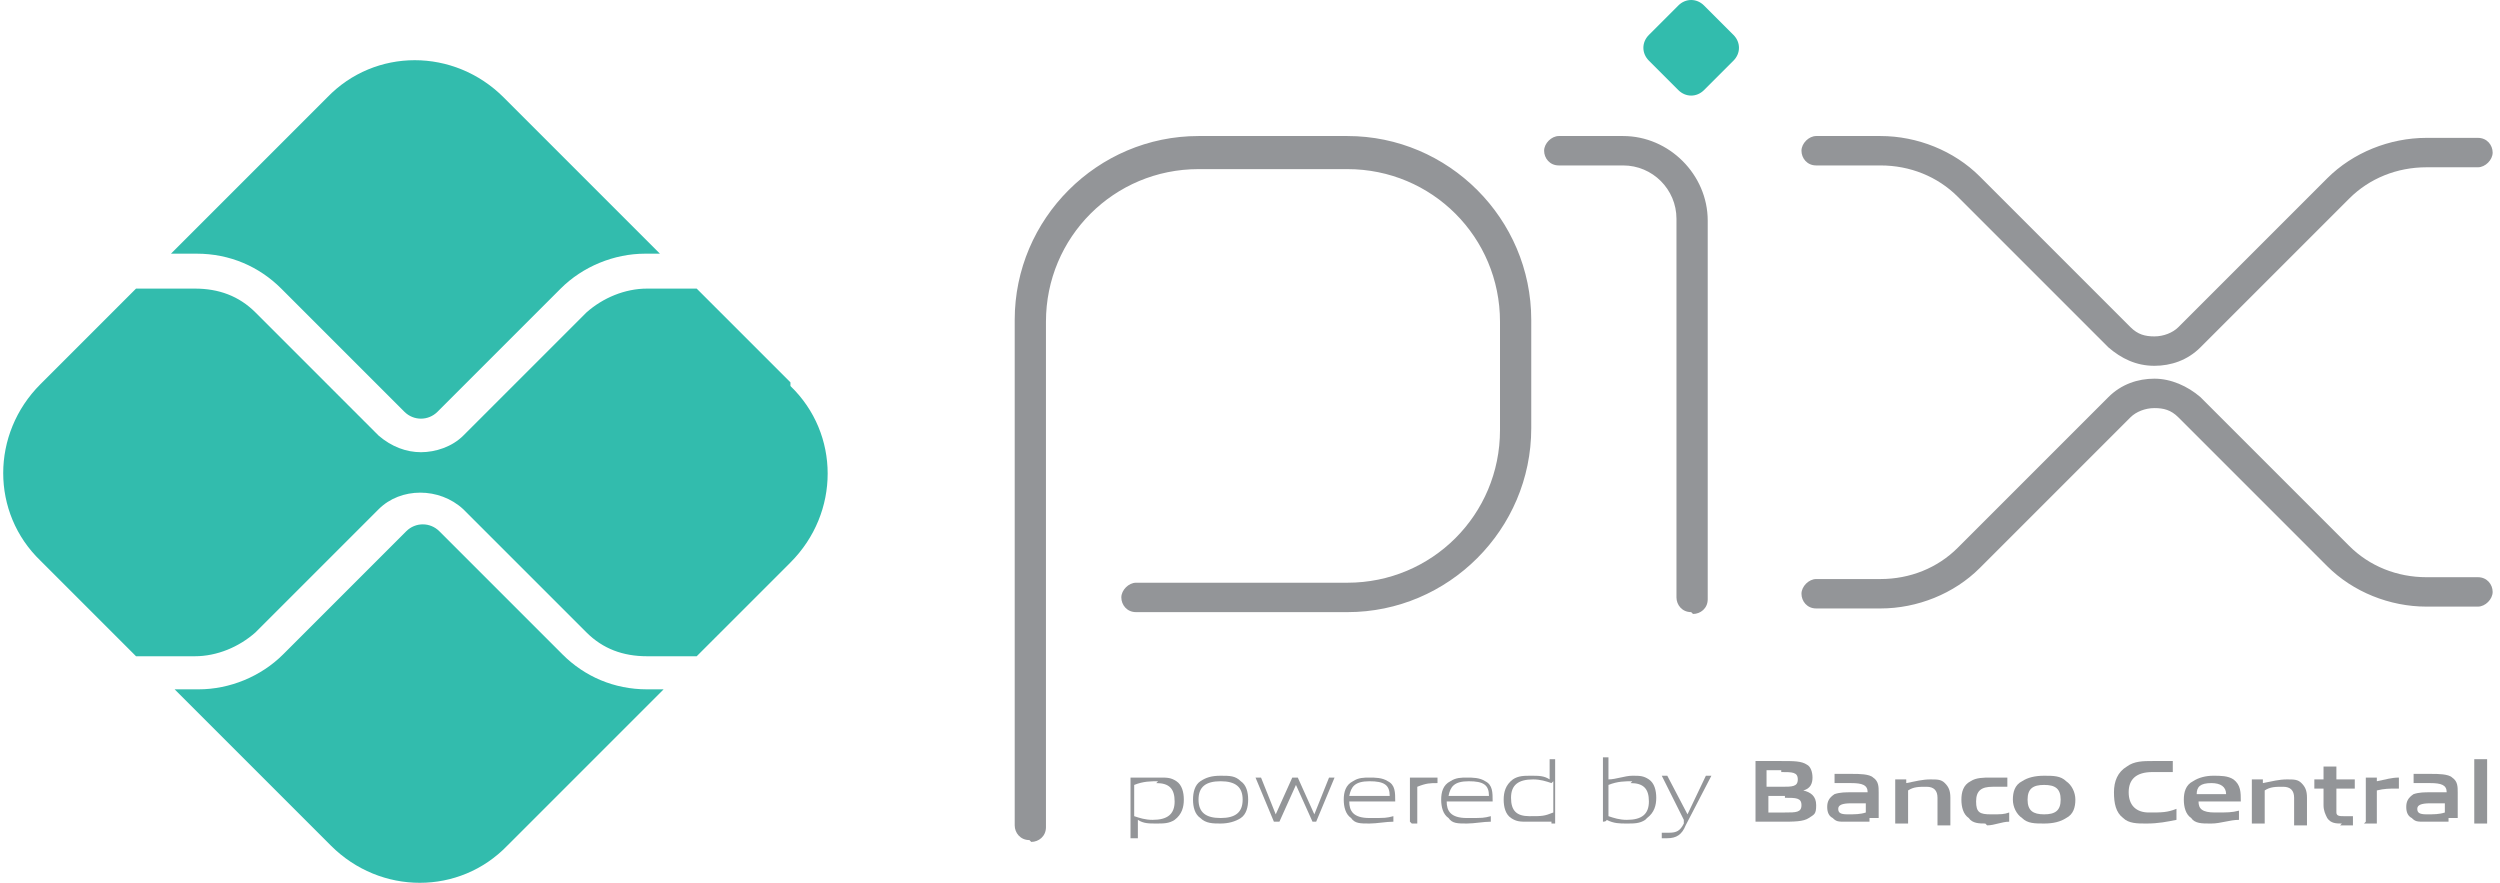
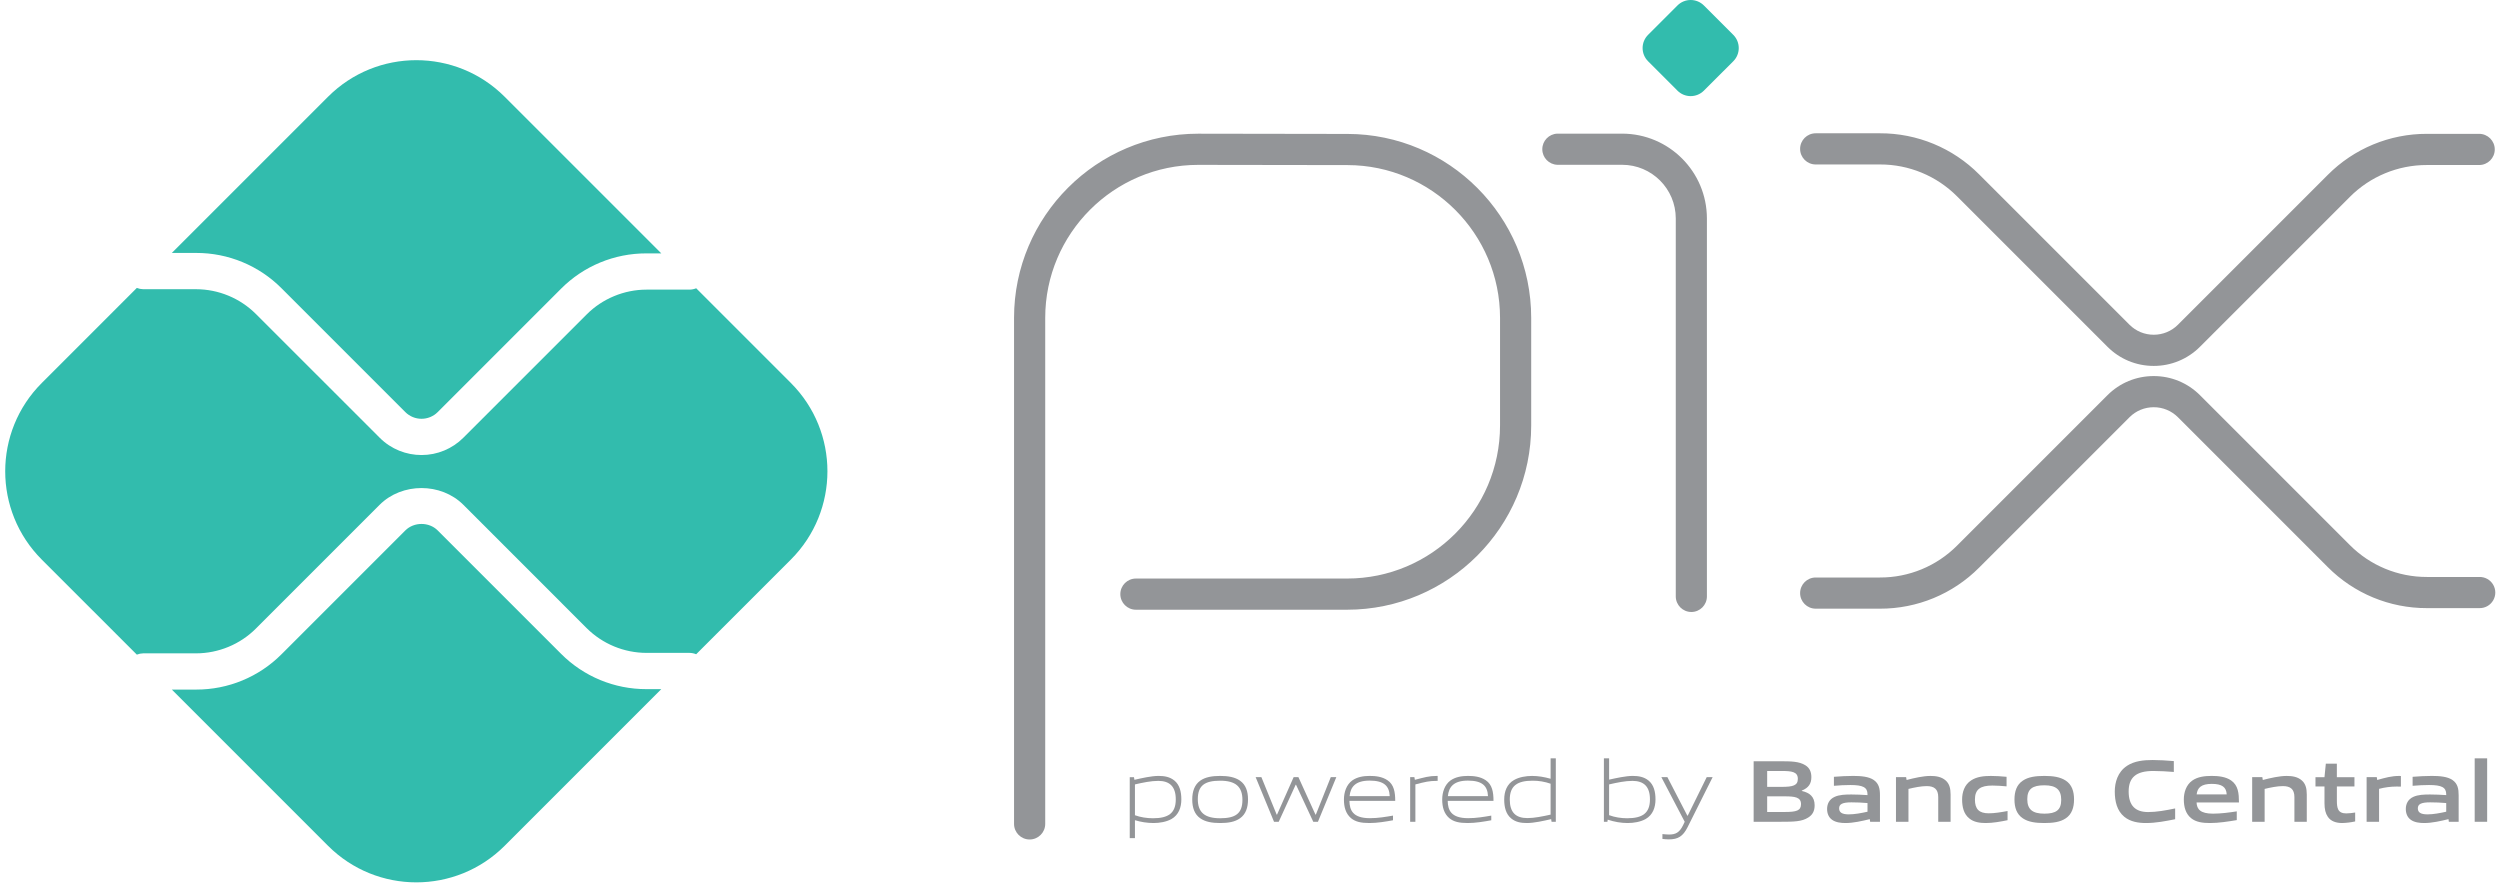
- <svg xmlns="http://www.w3.org/2000/svg" id="svg859" version="1.1" viewBox="0 0 136 48">
+ <svg xmlns="http://www.w3.org/2000/svg" id="Layer_2" version="1.1" viewBox="0 0 136 48">
  <defs>
    <style>.st0{fill:#32bcad}.st1{fill:#939598}</style>
  </defs>
  <g id="layer1">
-     <path d="M56 45.7c-.5 0-.8-.4-.8-.8V17.4c0-5.5 4.5-10 10-10h8.1c5.5 0 10 4.5 10 10v5.9c0 5.5-4.5 10-10 10H61.8c-.5 0-.8-.4-.8-.8s.4-.8.8-.8h11.5c4.6 0 8.3-3.7 8.3-8.3v-5.9c0-4.6-3.7-8.3-8.3-8.3h-8.1c-4.6 0-8.3 3.7-8.3 8.3V45c0 .5-.4.8-.8.8ZM92 33.3c-.5 0-.8-.4-.8-.8V11.9c0-1.6-1.3-2.9-2.9-2.9h-3.5c-.5 0-.8-.4-.8-.8s.4-.8.8-.8h3.5c2.5 0 4.6 2.1 4.6 4.6v20.6c0 .5-.4.8-.8.8Z" class="st1" />
-     <path id="path2364" d="m91.3 4.9-1.6-1.6c-.4-.4-.4-1 0-1.4L91.3.3c.4-.4 1-.4 1.4 0l1.6 1.6c.4.4.4 1 0 1.4l-1.6 1.6c-.4.4-1 .4-1.4 0" class="st0" />
-     <path d="M117.2 19.9c-1 0-1.8-.4-2.5-1l-8.2-8.2c-1.1-1.1-2.6-1.7-4.2-1.7h-3.5c-.5 0-.8-.4-.8-.8s.4-.8.8-.8h3.5c2 0 4 .8 5.4 2.2l8.2 8.2c.4.4.8.5 1.3.5s1-.2 1.3-.5l8.1-8.1c1.4-1.4 3.4-2.2 5.4-2.2h2.8c.5 0 .8.4.8.8s-.4.8-.8.8H132c-1.6 0-3.1.6-4.2 1.7l-8.1 8.1c-.7.7-1.6 1-2.5 1ZM102.3 33.1h-3.5c-.5 0-.8-.4-.8-.8s.4-.8.8-.8h3.5c1.6 0 3.1-.6 4.2-1.7l8.2-8.2c.7-.7 1.6-1 2.5-1s1.8.4 2.5 1l8.1 8.1c1.1 1.1 2.6 1.7 4.2 1.7h2.8c.5 0 .8.4.8.8s-.4.8-.8.8H132c-2 0-4-.8-5.4-2.2l-8.1-8.1c-.4-.4-.8-.5-1.3-.5s-1 .2-1.3.5l-8.2 8.2c-1.4 1.4-3.4 2.2-5.4 2.2Z" class="st1" />
-     <path id="path2376" d="M35.2 37.5c-1.8 0-3.4-.7-4.6-1.9l-6.7-6.7c-.5-.5-1.3-.5-1.8 0l-6.7 6.7c-1.2 1.2-2.9 1.9-4.6 1.9H9.5L18 46c2.7 2.7 7 2.7 9.6 0l8.5-8.5h-.8Z" class="st0" />
-     <path id="path2380" d="M10.7 13.8c1.8 0 3.4.7 4.6 1.9l6.7 6.7c.5.5 1.3.5 1.8 0l6.7-6.7c1.2-1.2 2.9-1.9 4.6-1.9h.8l-8.5-8.5c-2.7-2.7-7-2.7-9.6 0l-8.5 8.5h1.3Z" class="st0" />
-     <path id="path2384" d="m43 20.8-5.1-5.1H35.2c-1.2 0-2.4.5-3.3 1.3l-6.7 6.7c-.6.6-1.5.9-2.3.9s-1.6-.3-2.3-.9L13.9 17c-.9-.9-2-1.3-3.3-1.3H7.4l-5.2 5.2c-2.7 2.7-2.7 7 0 9.6l5.2 5.2H10.6c1.2 0 2.4-.5 3.3-1.3l6.7-6.7c1.2-1.2 3.3-1.2 4.6 0l6.7 6.7c.9.9 2 1.3 3.3 1.3H37.9l5.1-5.1c2.7-2.7 2.7-7 0-9.6" class="st0" />
-     <path id="path2388" d="M63 42.5c-.4 0-.8 0-1.3.2v1.7c.3.1.6.2 1 .2.8 0 1.2-.3 1.2-1s-.3-1-1-1m-1.4 3v-3.3h1.6c.4 0 .6 0 .9.2.3.2.4.6.4 1s-.1.8-.5 1.1c-.3.2-.6.2-1 .2s-.7 0-1-.2v1h-.3Z" class="st1" />
-     <path id="path2392" d="M66.4 42.5c-.8 0-1.2.3-1.2 1s.4 1 1.2 1 1.2-.3 1.2-1-.4-1-1.2-1m1.1 2c-.3.2-.7.3-1.1.3s-.8 0-1.1-.3c-.3-.2-.4-.6-.4-1s.1-.8.4-1c.3-.2.6-.3 1.1-.3s.8 0 1.1.3c.3.2.4.6.4 1s-.1.8-.4 1" class="st1" />
-     <path id="path2396" d="m71.4 44.7-.9-2-.9 2h-.3l-1-2.4h.3l.8 2 .9-2h.3l.9 2 .8-2h.3l-1 2.4h-.3Z" class="st1" />
-     <path id="path2400" d="M74.5 42.5c-.8 0-1 .3-1.1.8h2.2c0-.6-.3-.8-1.1-.8m0 2.3c-.5 0-.8 0-1-.3-.3-.2-.4-.6-.4-1s.1-.8.5-1c.3-.2.6-.2.9-.2s.7 0 1 .2c.4.2.4.6.4 1.1h-2.5c0 .5.2.9 1.1.9s.9 0 1.3-.1v.3c-.4 0-.9.1-1.3.1" class="st1" />
-     <path id="path2404" d="M76.7 44.7v-2.4h1.5v.3c-.4 0-.6 0-1.1.2v2h-.3Z" class="st1" />
-     <path id="path2408" d="M79.9 42.5c-.8 0-1 .3-1.1.8H81c0-.6-.3-.8-1.1-.8m-.1 2.3c-.5 0-.8 0-1-.3-.3-.2-.4-.6-.4-1s.1-.8.5-1c.3-.2.6-.2.9-.2s.7 0 1 .2c.4.2.4.6.4 1.1h-2.5c0 .5.2.9 1.1.9s.9 0 1.3-.1v.3c-.4 0-.9.1-1.3.1" class="st1" />
-     <path id="path2412" d="M84.4 42.6c-.3-.1-.6-.2-1-.2-.8 0-1.2.3-1.2 1s.3 1 1 1 .8 0 1.3-.2v-1.7Zm0 2.1h-1.3c-.4 0-.6 0-.9-.2-.3-.2-.4-.6-.4-1s.1-.8.5-1.1c.3-.2.6-.2 1-.2s.7 0 1 .2v-1.1h.3v3.5h-.2Z" class="st1" />
-     <path id="path2416" d="M88.8 42.5c-.4 0-.8 0-1.3.2v1.7c.3.1.6.2 1 .2.8 0 1.2-.3 1.2-1s-.3-1-1-1m.8 2c-.3.2-.6.2-1 .2s-.7 0-1.1-.2c0 .1-.2.1-.2.1v-3.5h.3v1.2c.4 0 .9-.2 1.3-.2s.6 0 .9.2c.3.2.4.6.4 1s-.1.8-.5 1.1" class="st1" />
-     <path id="path2420" d="M90.4 45.6v-.3h.4c.4 0 .6-.1.8-.5v-.2l-1.2-2.4h.3l1.1 2.1 1-2.1h.3l-1.4 2.7c-.2.5-.5.7-1 .7h-.4" class="st1" />
-     <path id="path2424" d="M97.1 43.3h-.9v.9h.9c.6 0 .9 0 .9-.4s-.3-.4-.9-.4m-.2-1.5h-.8v.9h.8c.6 0 .9 0 .9-.4s-.3-.4-.9-.4m1.5 2.5c-.3.2-.8.2-1.5.2h-1.4v-3.3h1.4c.7 0 1.1 0 1.4.2.2.1.3.4.3.7s-.1.6-.5.7c.4.1.7.3.7.8s-.1.5-.4.7" class="st1" />
-     <path id="path2428" d="M101.6 43.7h-.9c-.5 0-.7.1-.7.3s.1.3.5.3.7 0 1-.1v-.5Zm.1 1h-1.3c-.4 0-.5 0-.7-.2-.2-.1-.3-.3-.3-.6s.1-.5.4-.7c.3-.1.6-.1.9-.1h.9c0-.4-.3-.5-.9-.5h-.9v-.5h1c.3 0 .9 0 1.1.2.3.2.3.5.3.8v1.4h-.5Z" class="st1" />
-     <path id="path2432" d="M105.4 44.7v-1.3c0-.4-.2-.6-.6-.6s-.7 0-1 .2v1.8h-.7v-2.4h.6v.2c.5-.1.9-.2 1.3-.2s.6 0 .8.2c.2.2.3.4.3.8v1.5h-.7Z" class="st1" />
-     <path id="path2436" d="M108 44.8c-.3 0-.7 0-.9-.3-.3-.2-.4-.6-.4-1s.1-.8.5-1c.3-.2.7-.2 1.1-.2h.9v.5h-.8c-.6 0-.9.2-.9.8s.2.7.8.7.7 0 1-.1v.5c-.4 0-.8.2-1.2.2" class="st1" />
-     <path id="path2440" d="M111.2 42.7c-.6 0-.9.2-.9.8s.3.8.9.8.9-.2.9-.8-.3-.8-.9-.8m1.2 1.8c-.3.2-.7.3-1.2.3s-.9 0-1.2-.3c-.3-.2-.5-.6-.5-1s.1-.8.5-1c.3-.2.7-.3 1.2-.3s.9 0 1.2.3c.3.2.5.6.5 1s-.1.8-.5 1" class="st1" />
-     <path id="path2444" d="M116.7 44.8c-.4 0-.9 0-1.2-.3-.4-.3-.5-.8-.5-1.4s.2-1.1.7-1.4c.4-.3.9-.3 1.4-.3h1.1v.6h-1.1c-.9 0-1.3.4-1.3 1.1s.4 1.1 1.1 1.1 1 0 1.5-.2v.6c-.5.1-1 .2-1.6.2" class="st1" />
-     <path id="path2448" d="M120.3 42.6c-.6 0-.8.2-.8.6h1.6c0-.4-.3-.6-.8-.6m-.1 2.2c-.4 0-.8 0-1-.3-.3-.2-.4-.6-.4-1s.1-.8.5-1c.3-.2.7-.3 1.1-.3s.8 0 1.1.2c.4.3.4.7.4 1.2h-2.3c0 .4.2.6.9.6s.9 0 1.3-.1v.5c-.5 0-1 .2-1.5.2" class="st1" />
-     <path id="path2452" d="M124.8 44.7v-1.3c0-.4-.2-.6-.6-.6s-.7 0-1 .2v1.8h-.7v-2.4h.6v.2c.5-.1.9-.2 1.3-.2s.6 0 .8.2c.2.2.3.4.3.8v1.5h-.7Z" class="st1" />
-     <path id="path2456" d="M127.4 44.8c-.3 0-.6 0-.8-.3-.1-.2-.2-.4-.2-.7v-.9h-.5v-.5h.5v-.7h.7v.7h1v.5h-1v1.3c0 .2.2.2.4.2h.5v.5h-.7" class="st1" />
-     <path id="path2460" d="M128.7 44.7v-2.4h.6v.2c.5-.1.8-.2 1.2-.2v.6h-.2c-.3 0-.6 0-1 .1v1.8h-.7Z" class="st1" />
-     <path id="path2464" d="M133.1 43.7h-.9c-.5 0-.7.1-.7.3s.1.3.5.3.7 0 1-.1v-.5Zm.1 1h-1.3c-.4 0-.5 0-.7-.2-.2-.1-.3-.3-.3-.6s.1-.5.4-.7c.3-.1.6-.1.9-.1h.9c0-.4-.3-.5-.9-.5h-.9v-.5h1c.3 0 .9 0 1.1.2.3.2.3.5.3.8v1.4h-.5Z" class="st1" />
-     <path id="path2466" d="M134.6 41.3h.7v3.5h-.7v-3.5Z" class="st1" />
+     <path d="M56.012 45.668a.848.848 0 0 1-.848-.848V17.292c0-5.524 4.495-10.019 10.019-10.019l8.129.013c5.506.01 9.985 4.499 9.985 10.005v5.859c0 5.524-4.494 10.019-10.018 10.019H61.794a.848.848 0 0 1 0-1.696h11.485c4.59 0 8.323-3.733 8.323-8.323v-5.86c0-4.572-3.72-8.3-8.293-8.309l-8.127-.012c-4.588 0-8.322 3.734-8.322 8.323V44.82c0 .468-.38.848-.848.848ZM92.01 33.292a.848.848 0 0 1-.848-.848V11.881a2.92 2.92 0 0 0-2.915-2.916H84.72a.848.848 0 0 1 0-1.695h3.526a4.617 4.617 0 0 1 4.61 4.611v20.563c0 .469-.379.848-.847.848Z" class="st1" />
+     <path id="path2364" d="m91.254 4.932-1.599-1.6a1.016 1.016 0 0 1 0-1.436L91.253.298a1.017 1.017 0 0 1 1.439 0l1.598 1.598c.397.397.397 1.04 0 1.437l-1.6 1.599a1.016 1.016 0 0 1-1.436 0" class="st0" />
+     <path d="M117.162 19.906c-.951 0-1.845-.37-2.517-1.043l-8.178-8.178a5.896 5.896 0 0 0-4.197-1.738h-3.496a.848.848 0 1 1 0-1.696h3.496a7.58 7.58 0 0 1 5.395 2.235l8.178 8.178c.353.352.821.546 1.32.546.497 0 .966-.194 1.318-.546l8.148-8.148a7.58 7.58 0 0 1 5.395-2.235h2.843a.848.848 0 0 1 0 1.696h-2.843a5.896 5.896 0 0 0-4.196 1.738l-8.148 8.148a3.537 3.537 0 0 1-2.518 1.043ZM102.27 33.112h-3.496a.848.848 0 1 1 0-1.696h3.496a5.895 5.895 0 0 0 4.197-1.738l8.178-8.178c.672-.672 1.566-1.042 2.517-1.042s1.845.37 2.518 1.042l8.148 8.148a5.895 5.895 0 0 0 4.196 1.739h2.843a.848.848 0 1 1 0 1.695h-2.843a7.58 7.58 0 0 1-5.395-2.234l-8.148-8.149a1.853 1.853 0 0 0-1.319-.546c-.498 0-.966.194-1.318.546l-8.179 8.179a7.58 7.58 0 0 1-5.395 2.234Z" class="st1" />
+     <path id="path2376" d="M35.167 37.489a6.53 6.53 0 0 1-4.647-1.924l-6.708-6.708c-.471-.473-1.292-.471-1.763 0l-6.733 6.733a6.53 6.53 0 0 1-4.646 1.923H9.348l8.496 8.497a6.795 6.795 0 0 0 9.61 0l8.52-8.521h-.807Z" class="st0" />
+     <path id="path2380" d="M10.67 13.76a6.53 6.53 0 0 1 4.646 1.923l6.733 6.734a1.247 1.247 0 0 0 1.763 0l6.708-6.71a6.53 6.53 0 0 1 4.647-1.923h.808l-8.521-8.52a6.795 6.795 0 0 0-9.61 0l-8.496 8.495h1.322Z" class="st0" />
+     <path id="path2384" d="m43.023 20.832-5.15-5.15a.981.981 0 0 1-.365.074h-2.341c-1.21 0-2.396.491-3.25 1.347l-6.71 6.709a3.21 3.21 0 0 1-2.276.942c-.825 0-1.65-.314-2.277-.942L13.92 17.08a4.626 4.626 0 0 0-3.25-1.347H7.79a.976.976 0 0 1-.346-.07l-5.17 5.17a6.795 6.795 0 0 0 0 9.61l5.17 5.169a.978.978 0 0 1 .346-.07h2.879c1.21 0 2.395-.49 3.25-1.347l6.733-6.733c1.217-1.216 3.339-1.216 4.555 0l6.708 6.709a4.627 4.627 0 0 0 3.25 1.346h2.342a.98.98 0 0 1 .365.074l5.15-5.149a6.795 6.795 0 0 0 0-9.61" class="st0" />
+     <path id="path2388" d="M63.001 42.48c-.38 0-.822.091-1.26.192v1.677c.304.111.65.164.981.164.842 0 1.24-.283 1.24-1.024 0-.697-.326-1.01-.96-1.01m-1.544 3.116v-3.317h.23l.025.144c.39-.091.927-.212 1.312-.212.313 0 .61.048.86.25.29.236.38.616.38 1.029 0 .433-.144.842-.538 1.067-.274.154-.644.217-.976.217a3.51 3.51 0 0 1-1.01-.154v.976h-.283Z" class="st1" />
+     <path id="path2392" d="M66.378 42.47c-.842 0-1.217.264-1.217 1.005 0 .716.37 1.038 1.217 1.038.836 0 1.21-.26 1.21-1 0-.716-.37-1.043-1.21-1.043m1.081 2.043c-.279.202-.654.26-1.081.26-.438 0-.813-.063-1.087-.26-.308-.216-.433-.572-.433-1.019 0-.443.125-.803.433-1.024.274-.197.65-.26 1.087-.26.432 0 .802.063 1.081.26.313.221.433.581.433 1.019 0 .447-.125.808-.433 1.024" class="st1" />
+     <path id="path2396" d="m71.442 44.705-.938-2.014h-.02l-.922 2.014h-.255l-1-2.428h.313l.831 2.039h.02l.903-2.039h.26l.928 2.039h.02l.812-2.039h.302l-1 2.428h-.254Z" class="st1" />
+     <path id="path2400" d="M74.51 42.465c-.78 0-1.044.346-1.092.846h2.183c-.024-.552-.308-.846-1.091-.846m-.01 2.308c-.466 0-.77-.068-1.01-.27-.283-.245-.38-.6-.38-1.009 0-.39.13-.803.453-1.038.269-.188.6-.246.947-.246.312 0 .673.034.97.236.352.235.42.65.42 1.12h-2.491c.01.5.173.943 1.115.943.447 0 .865-.073 1.255-.14v.254c-.404.073-.851.15-1.279.15" class="st1" />
+     <path id="path2404" d="M76.713 44.705v-2.428h.23l.025.145c.514-.13.755-.212 1.207-.212h.033v.27h-.067c-.38 0-.61.052-1.144.192v2.033h-.284Z" class="st1" />
+     <path id="path2408" d="M79.856 42.465c-.779 0-1.043.346-1.092.846h2.183c-.024-.552-.308-.846-1.091-.846m-.01 2.308c-.466 0-.769-.068-1.01-.27-.283-.245-.38-.6-.38-1.009 0-.39.13-.803.453-1.038.269-.188.6-.246.947-.246.312 0 .673.034.97.236.352.235.42.65.42 1.12h-2.491c.01.5.173.943 1.115.943.447 0 .865-.073 1.255-.14v.254c-.404.073-.851.15-1.279.15" class="st1" />
+     <path id="path2412" d="M84.353 42.634a2.912 2.912 0 0 0-.981-.164c-.841 0-1.24.284-1.24 1.024 0 .702.326 1.01.96 1.01.38 0 .823-.092 1.26-.188v-1.682Zm.053 2.071-.024-.144c-.39.091-.928.212-1.313.212-.312 0-.61-.043-.86-.25-.289-.236-.38-.616-.38-1.029 0-.433.144-.842.538-1.063.274-.158.644-.22.98-.22.337 0 .664.057 1.006.153v-1.11h.283v3.451h-.23Z" class="st1" />
+     <path id="path2416" d="M88.795 42.48c-.38 0-.822.091-1.26.192v1.673c.309.115.65.168.982.168.84 0 1.24-.283 1.24-1.024 0-.697-.327-1.01-.962-1.01m.726 2.077c-.274.154-.644.217-.976.217-.36 0-.72-.063-1.086-.183l-.015.116h-.192v-3.452h.284v1.158c.39-.086.913-.202 1.283-.202.313 0 .61.048.86.25.29.236.38.616.38 1.029 0 .433-.144.842-.538 1.067" class="st1" />
+     <path id="path2420" d="M90.436 45.638v-.264c.14.014.27.024.36.024.352 0 .563-.101.76-.5l.092-.193-1.27-2.428h.328l1.086 2.096h.02l1.033-2.096h.322l-1.365 2.727c-.25.495-.52.658-1.015.658-.11 0-.23-.01-.35-.024" class="st1" />
+     <path id="path2424" d="M97.076 43.32h-.942v.852h.947c.649 0 .894-.072.894-.428 0-.38-.336-.423-.899-.423m-.173-1.38h-.769v.865h.774c.64 0 .894-.076.894-.437 0-.384-.322-.428-.899-.428m1.462 2.534c-.347.221-.765.23-1.53.23h-1.437v-3.293h1.404c.659 0 1.063.01 1.4.212.24.144.336.365.336.654 0 .345-.144.577-.52.73v.02c.424.096.698.312.698.779 0 .317-.116.523-.351.668" class="st1" />
+     <path id="path2428" d="M101.592 43.686a10.177 10.177 0 0 0-.875-.038c-.495 0-.669.1-.669.326 0 .212.145.328.524.328.318 0 .697-.072 1.02-.145v-.47Zm.144 1.02-.02-.145c-.413.101-.894.212-1.317.212-.26 0-.538-.034-.735-.178-.183-.13-.27-.342-.27-.587 0-.274.12-.529.409-.658.255-.12.596-.13.909-.13.255 0 .596.014.88.034v-.044c0-.38-.25-.505-.933-.505a9.95 9.95 0 0 0-.894.043v-.49c.34-.028.726-.048 1.043-.048.423 0 .86.034 1.13.226.278.197.332.472.332.832v1.437h-.534Z" class="st1" />
+     <path id="path2432" d="M105.44 44.705v-1.341c0-.442-.227-.6-.63-.6-.298 0-.673.076-.99.153v1.788h-.679v-2.428h.553l.024.154c.428-.11.904-.22 1.298-.22.298 0 .601.042.832.25.192.173.264.413.264.759v1.485h-.673Z" class="st1" />
+     <path id="path2436" d="M108.027 44.773c-.312 0-.654-.043-.903-.255-.298-.24-.385-.62-.385-1.03 0-.383.125-.802.495-1.037.303-.198.678-.24 1.067-.24.28 0 .553.019.856.047v.52a8.736 8.736 0 0 0-.774-.044c-.644 0-.947.202-.947.76 0 .524.226.75.755.75.307 0 .668-.058 1.02-.125v.5c-.38.077-.794.154-1.184.154" class="st1" />
+     <path id="path2440" d="M111.212 42.72c-.644 0-.928.202-.928.755 0 .553.28.788.928.788.64 0 .918-.197.918-.75 0-.553-.273-.793-.918-.793m1.164 1.798c-.298.202-.688.255-1.164.255-.485 0-.875-.058-1.168-.255-.336-.221-.457-.586-.457-1.024 0-.438.12-.808.457-1.029.293-.197.683-.255 1.168-.255.481 0 .866.058 1.164.255.336.221.452.591.452 1.024 0 .438-.12.808-.452 1.029" class="st1" />
+     <path id="path2444" d="M116.741 44.773c-.408 0-.85-.067-1.182-.342-.394-.327-.515-.831-.515-1.375 0-.485.154-1.062.669-1.398.398-.26.894-.313 1.394-.313.365 0 .74.024 1.149.058v.591a14.857 14.857 0 0 0-1.12-.053c-.938 0-1.337.356-1.337 1.115 0 .775.37 1.12 1.063 1.12.451 0 .956-.09 1.466-.197v.587c-.51.101-1.044.207-1.587.207" class="st1" />
+     <path id="path2448" d="M120.32 42.643c-.563 0-.78.202-.822.572h1.634c-.02-.394-.25-.572-.812-.572m-.101 2.13c-.4 0-.76-.048-1.03-.27-.287-.24-.389-.6-.389-1.014 0-.37.12-.784.457-1.024.298-.211.678-.255 1.063-.255.346 0 .755.039 1.052.245.39.275.424.698.428 1.198h-2.307c.014.37.211.61.894.61.423 0 .894-.062 1.293-.125v.476c-.466.077-.976.159-1.461.159" class="st1" />
+     <path id="path2452" d="M124.816 44.705v-1.341c0-.442-.225-.6-.63-.6-.298 0-.672.076-.99.153v1.788h-.678v-2.428h.553l.024.154c.428-.11.904-.22 1.298-.22.298 0 .601.042.832.25.192.173.264.413.264.759v1.485h-.673Z" class="st1" />
+     <path id="path2456" d="M127.419 44.773c-.327 0-.625-.092-.789-.346-.12-.174-.178-.409-.178-.736v-.909h-.49v-.504h.49l.073-.736h.6v.736h.957v.504h-.956v.78c0 .187.014.345.067.46.072.164.23.227.442.227.159 0 .351-.025.486-.048v.485a3.807 3.807 0 0 1-.702.087" class="st1" />
+     <path id="path2460" d="M128.744 44.705v-2.428h.553l.024.154c.447-.125.778-.22 1.202-.22.019 0 .048 0 .086.004v.577c-.077-.004-.168-.004-.236-.004a3.8 3.8 0 0 0-.952.125v1.792h-.677Z" class="st1" />
+     <path id="path2464" d="M133.073 43.686a10.173 10.173 0 0 0-.875-.038c-.495 0-.668.1-.668.326 0 .212.144.328.524.328.317 0 .697-.072 1.02-.145v-.47Zm.144 1.02-.019-.145c-.413.101-.894.212-1.317.212-.26 0-.539-.034-.736-.178-.182-.13-.269-.342-.269-.587 0-.274.12-.529.409-.658.255-.12.596-.13.909-.13.254 0 .596.014.88.034v-.044c0-.38-.25-.505-.934-.505-.264 0-.586.015-.894.043v-.49c.341-.028.726-.048 1.044-.048.423 0 .86.034 1.13.226.278.197.331.472.331.832v1.437h-.534Z" class="st1" />
+     <path id="path2466" d="M134.623 41.254h.678v3.451h-.678v-3.451Z" class="st1" />
  </g>
</svg>
